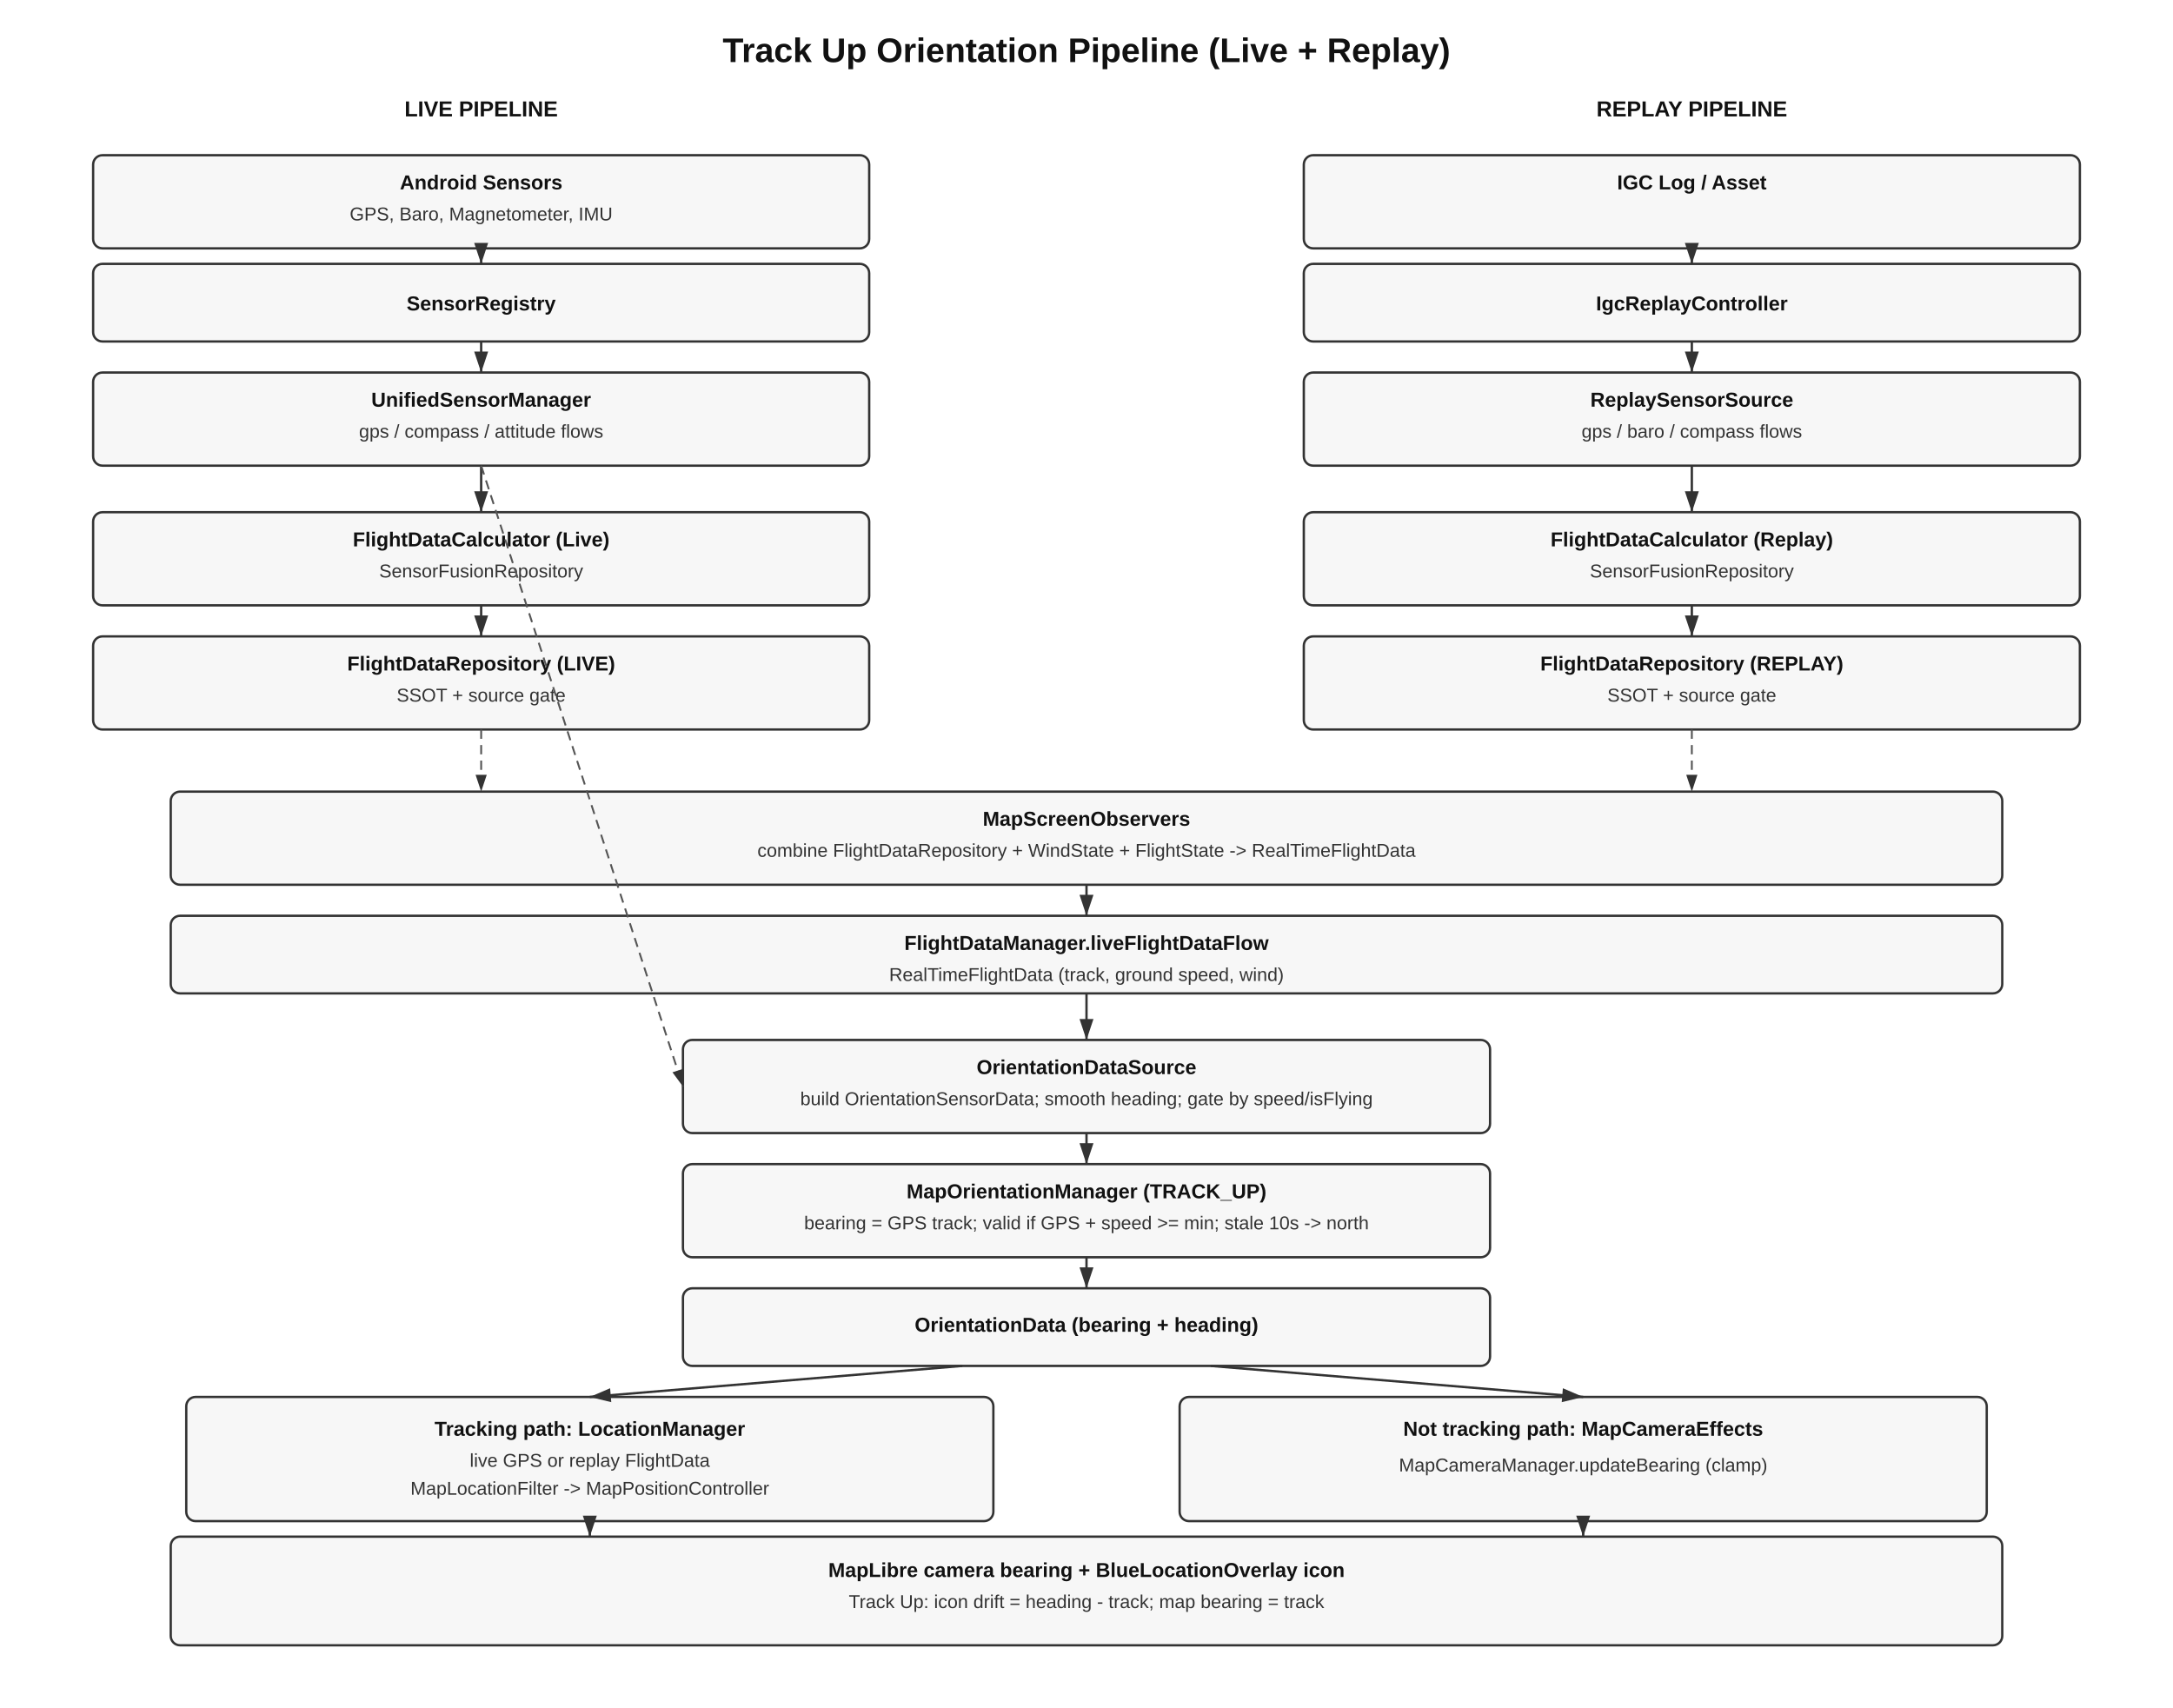
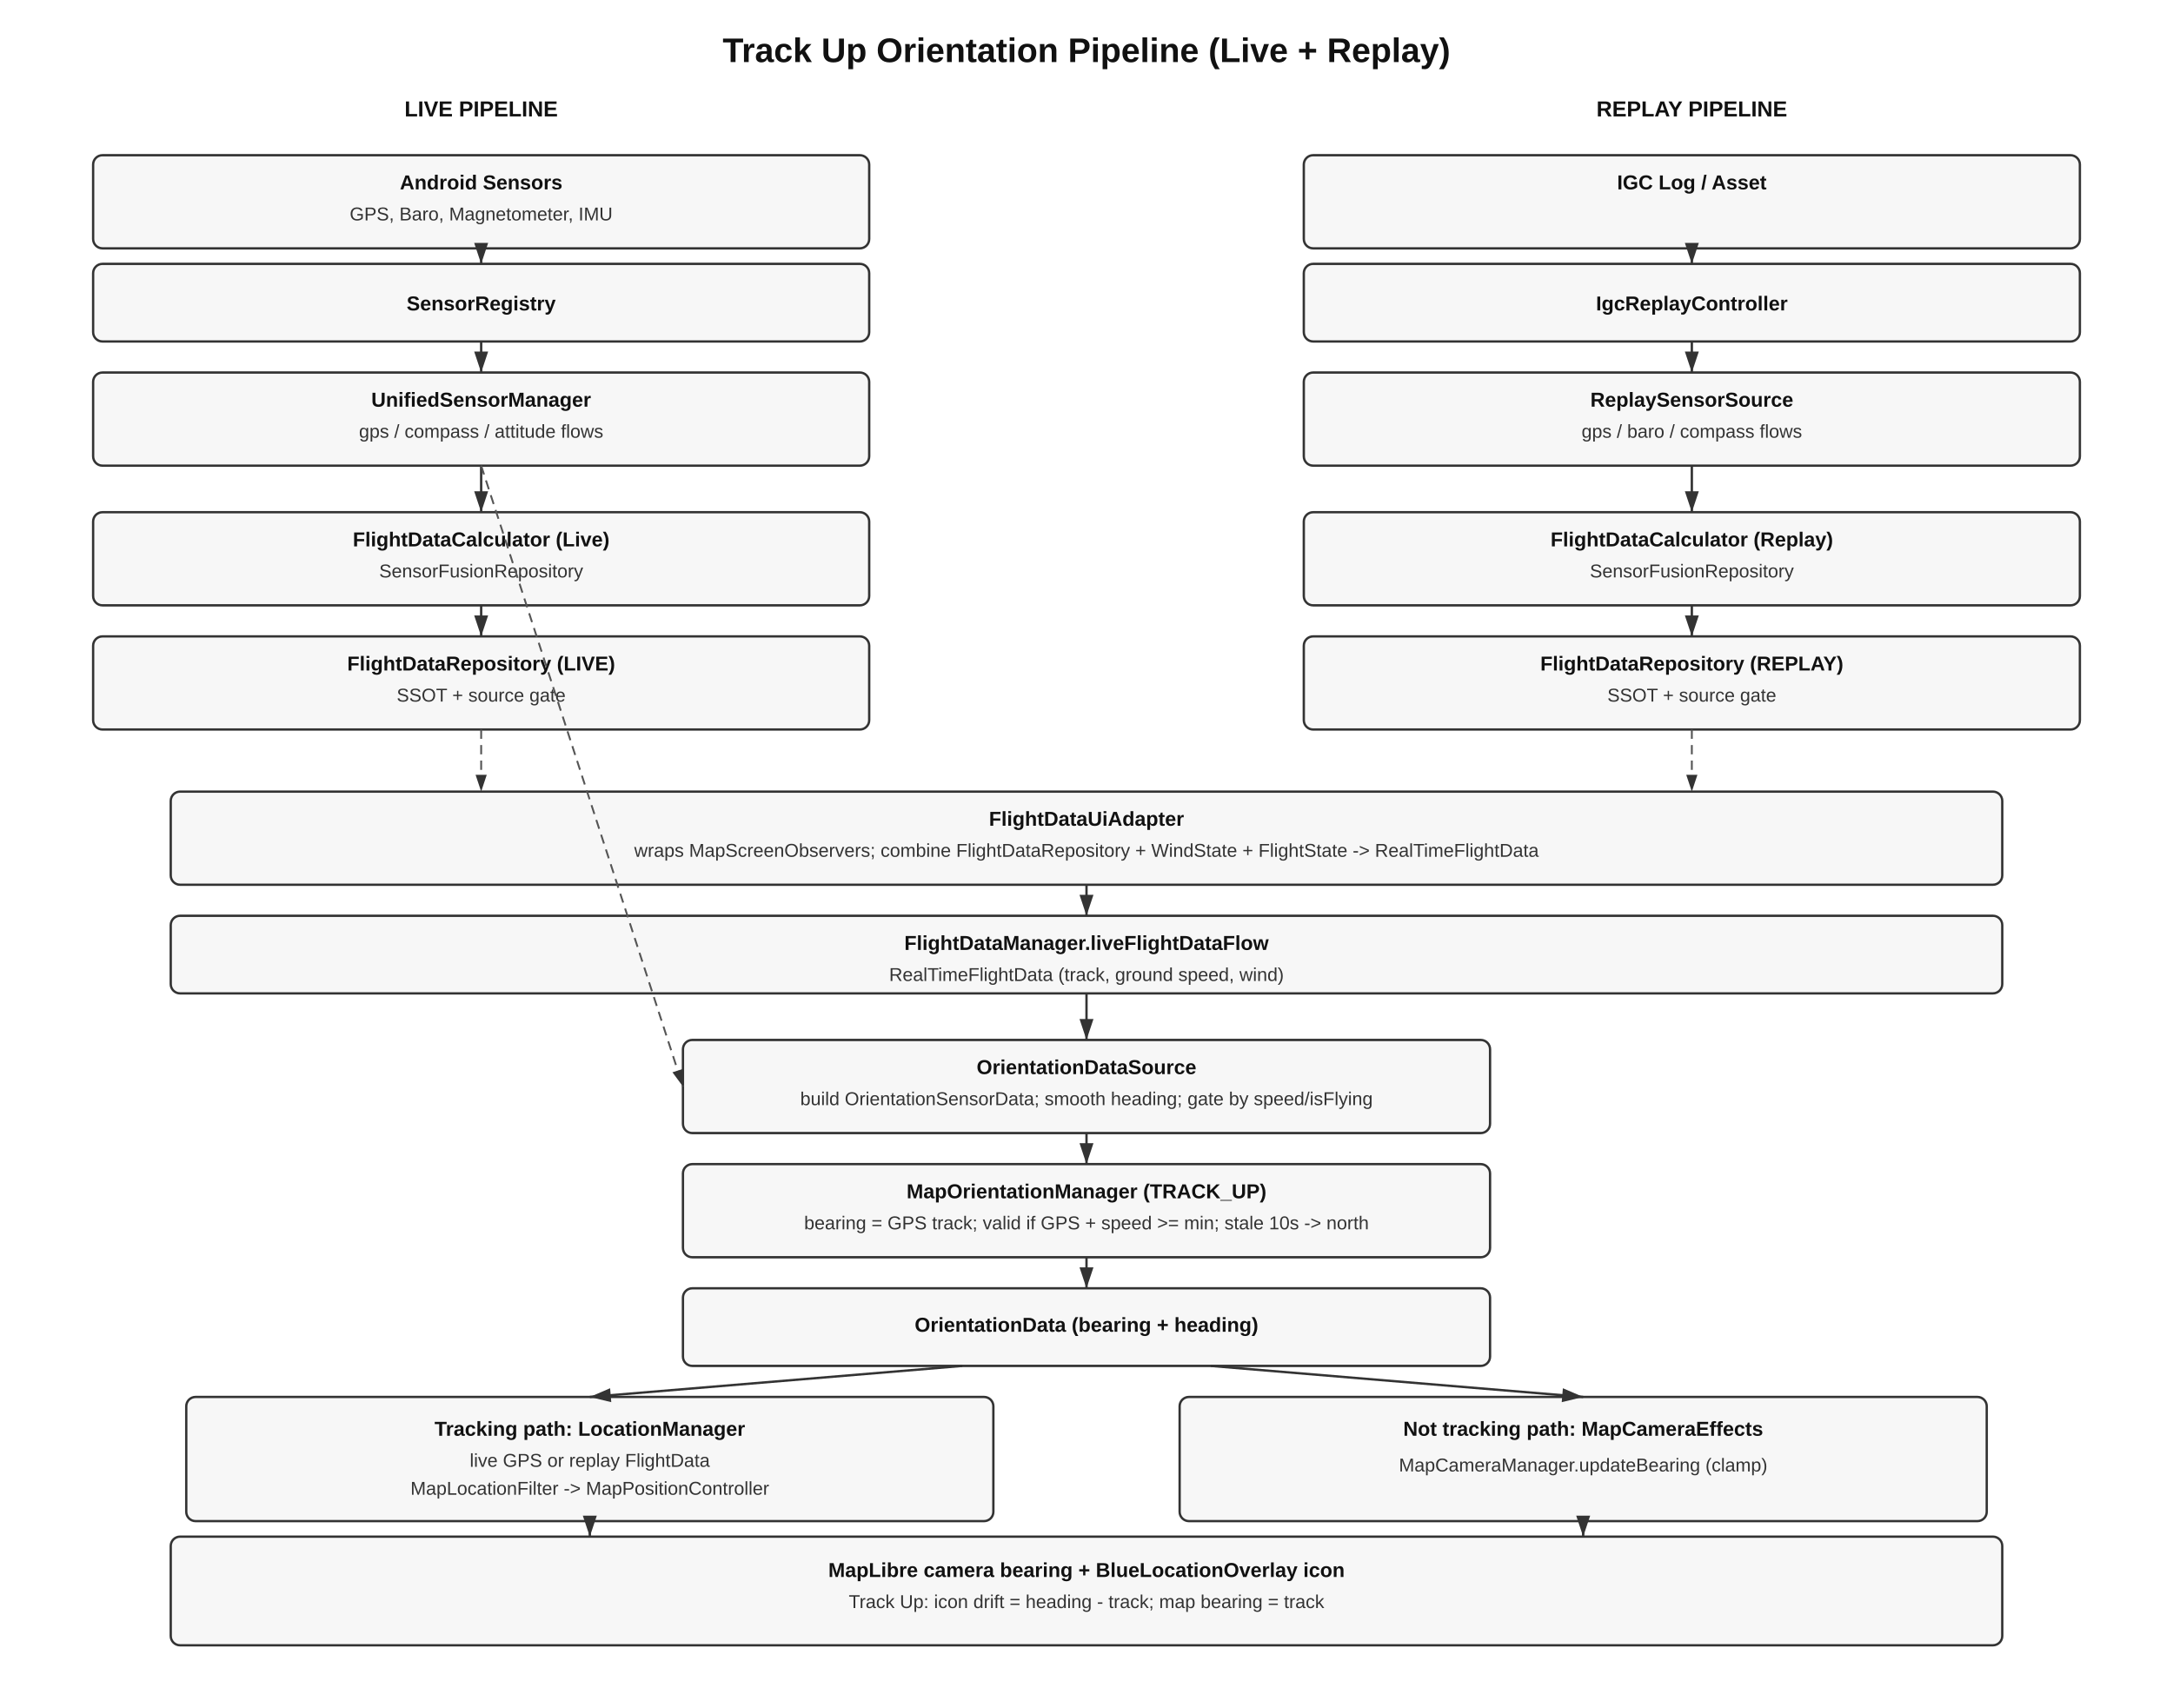
<svg xmlns="http://www.w3.org/2000/svg" width="1400" height="1100" viewBox="0 0 1400 1100">
  <defs>
    <marker id="arrow" markerWidth="10" markerHeight="10" refX="9" refY="3" orient="auto">
      <path d="M0,0 L9,3 L0,6 Z" fill="#333" />
    </marker>
    <style>
      .title { font: 700 22px Arial, sans-serif; fill: #111; }
      .lane { font: 700 14px Arial, sans-serif; fill: #111; }
      .box { fill: #f7f7f7; stroke: #333; stroke-width: 1.5; }
      .box-title { font: 600 13px Arial, sans-serif; fill: #111; }
      .box-small { font: 12px Arial, sans-serif; fill: #333; }
      .arrow { stroke: #333; stroke-width: 1.5; fill: none; marker-end: url(#arrow); }
      .arrow-dashed { stroke: #555; stroke-width: 1.2; fill: none; stroke-dasharray: 6 4; marker-end: url(#arrow); }
    </style>
  </defs>
  <text x="700" y="40" class="title" text-anchor="middle">Track Up Orientation Pipeline (Live + Replay)</text>
  <text x="310" y="75" class="lane" text-anchor="middle">LIVE PIPELINE</text>
  <text x="1090" y="75" class="lane" text-anchor="middle">REPLAY PIPELINE</text>
  <rect x="60" y="100" width="500" height="60" rx="6" class="box" />
  <text x="310" y="122" class="box-title" text-anchor="middle">Android Sensors</text>
  <text x="310" y="142" class="box-small" text-anchor="middle">GPS, Baro, Magnetometer, IMU</text>
  <rect x="60" y="170" width="500" height="50" rx="6" class="box" />
  <text x="310" y="200" class="box-title" text-anchor="middle">SensorRegistry</text>
  <rect x="60" y="240" width="500" height="60" rx="6" class="box" />
  <text x="310" y="262" class="box-title" text-anchor="middle">UnifiedSensorManager</text>
  <text x="310" y="282" class="box-small" text-anchor="middle">gps / compass / attitude flows</text>
  <rect x="60" y="330" width="500" height="60" rx="6" class="box" />
  <text x="310" y="352" class="box-title" text-anchor="middle">FlightDataCalculator (Live)</text>
  <text x="310" y="372" class="box-small" text-anchor="middle">SensorFusionRepository</text>
  <rect x="60" y="410" width="500" height="60" rx="6" class="box" />
  <text x="310" y="432" class="box-title" text-anchor="middle">FlightDataRepository (LIVE)</text>
  <text x="310" y="452" class="box-small" text-anchor="middle">SSOT + source gate</text>
  <rect x="840" y="100" width="500" height="60" rx="6" class="box" />
  <text x="1090" y="122" class="box-title" text-anchor="middle">IGC Log / Asset</text>
  <rect x="840" y="170" width="500" height="50" rx="6" class="box" />
  <text x="1090" y="200" class="box-title" text-anchor="middle">IgcReplayController</text>
  <rect x="840" y="240" width="500" height="60" rx="6" class="box" />
  <text x="1090" y="262" class="box-title" text-anchor="middle">ReplaySensorSource</text>
  <text x="1090" y="282" class="box-small" text-anchor="middle">gps / baro / compass flows</text>
  <rect x="840" y="330" width="500" height="60" rx="6" class="box" />
  <text x="1090" y="352" class="box-title" text-anchor="middle">FlightDataCalculator (Replay)</text>
  <text x="1090" y="372" class="box-small" text-anchor="middle">SensorFusionRepository</text>
  <rect x="840" y="410" width="500" height="60" rx="6" class="box" />
  <text x="1090" y="432" class="box-title" text-anchor="middle">FlightDataRepository (REPLAY)</text>
  <text x="1090" y="452" class="box-small" text-anchor="middle">SSOT + source gate</text>
  <rect x="110" y="510" width="1180" height="60" rx="6" class="box" />
-   <text x="700" y="532" class="box-title" text-anchor="middle">MapScreenObservers</text>
-   <text x="700" y="552" class="box-small" text-anchor="middle">combine FlightDataRepository + WindState + FlightState -&gt; RealTimeFlightData</text>
+   <text x="700" y="532" class="box-title" text-anchor="middle">FlightDataUiAdapter</text>
+   <text x="700" y="552" class="box-small" text-anchor="middle">wraps MapScreenObservers; combine FlightDataRepository + WindState + FlightState -&gt; RealTimeFlightData</text>
  <rect x="110" y="590" width="1180" height="50" rx="6" class="box" />
  <text x="700" y="612" class="box-title" text-anchor="middle">FlightDataManager.liveFlightDataFlow</text>
  <text x="700" y="632" class="box-small" text-anchor="middle">RealTimeFlightData (track, ground speed, wind)</text>
  <rect x="440" y="670" width="520" height="60" rx="6" class="box" />
  <text x="700" y="692" class="box-title" text-anchor="middle">OrientationDataSource</text>
  <text x="700" y="712" class="box-small" text-anchor="middle">build OrientationSensorData; smooth heading; gate by speed/isFlying</text>
  <rect x="440" y="750" width="520" height="60" rx="6" class="box" />
  <text x="700" y="772" class="box-title" text-anchor="middle">MapOrientationManager (TRACK_UP)</text>
  <text x="700" y="792" class="box-small" text-anchor="middle">bearing = GPS track; valid if GPS + speed &gt;= min; stale 10s -&gt; north</text>
  <rect x="440" y="830" width="520" height="50" rx="6" class="box" />
  <text x="700" y="858" class="box-title" text-anchor="middle">OrientationData (bearing + heading)</text>
  <rect x="120" y="900" width="520" height="80" rx="6" class="box" />
  <text x="380" y="925" class="box-title" text-anchor="middle">Tracking path: LocationManager</text>
  <text x="380" y="945" class="box-small" text-anchor="middle">live GPS or replay FlightData</text>
  <text x="380" y="963" class="box-small" text-anchor="middle">MapLocationFilter -&gt; MapPositionController</text>
  <rect x="760" y="900" width="520" height="80" rx="6" class="box" />
  <text x="1020" y="925" class="box-title" text-anchor="middle">Not tracking path: MapCameraEffects</text>
  <text x="1020" y="948" class="box-small" text-anchor="middle">MapCameraManager.updateBearing (clamp)</text>
  <rect x="110" y="990" width="1180" height="70" rx="6" class="box" />
  <text x="700" y="1016" class="box-title" text-anchor="middle">MapLibre camera bearing + BlueLocationOverlay icon</text>
  <text x="700" y="1036" class="box-small" text-anchor="middle">Track Up: icon drift = heading - track; map bearing = track</text>
  <line x1="310" y1="160" x2="310" y2="170" class="arrow" />
  <line x1="310" y1="220" x2="310" y2="240" class="arrow" />
  <line x1="310" y1="300" x2="310" y2="330" class="arrow" />
  <line x1="310" y1="390" x2="310" y2="410" class="arrow" />
  <line x1="1090" y1="160" x2="1090" y2="170" class="arrow" />
  <line x1="1090" y1="220" x2="1090" y2="240" class="arrow" />
  <line x1="1090" y1="300" x2="1090" y2="330" class="arrow" />
  <line x1="1090" y1="390" x2="1090" y2="410" class="arrow" />
  <line x1="310" y1="470" x2="310" y2="510" class="arrow-dashed" />
  <line x1="1090" y1="470" x2="1090" y2="510" class="arrow-dashed" />
  <line x1="700" y1="570" x2="700" y2="590" class="arrow" />
  <line x1="700" y1="640" x2="700" y2="670" class="arrow" />
  <line x1="310" y1="300" x2="440" y2="700" class="arrow-dashed" />
  <line x1="700" y1="730" x2="700" y2="750" class="arrow" />
  <line x1="700" y1="810" x2="700" y2="830" class="arrow" />
  <line x1="620" y1="880" x2="380" y2="900" class="arrow" />
  <line x1="780" y1="880" x2="1020" y2="900" class="arrow" />
  <line x1="380" y1="980" x2="380" y2="990" class="arrow" />
  <line x1="1020" y1="980" x2="1020" y2="990" class="arrow" />
</svg>
